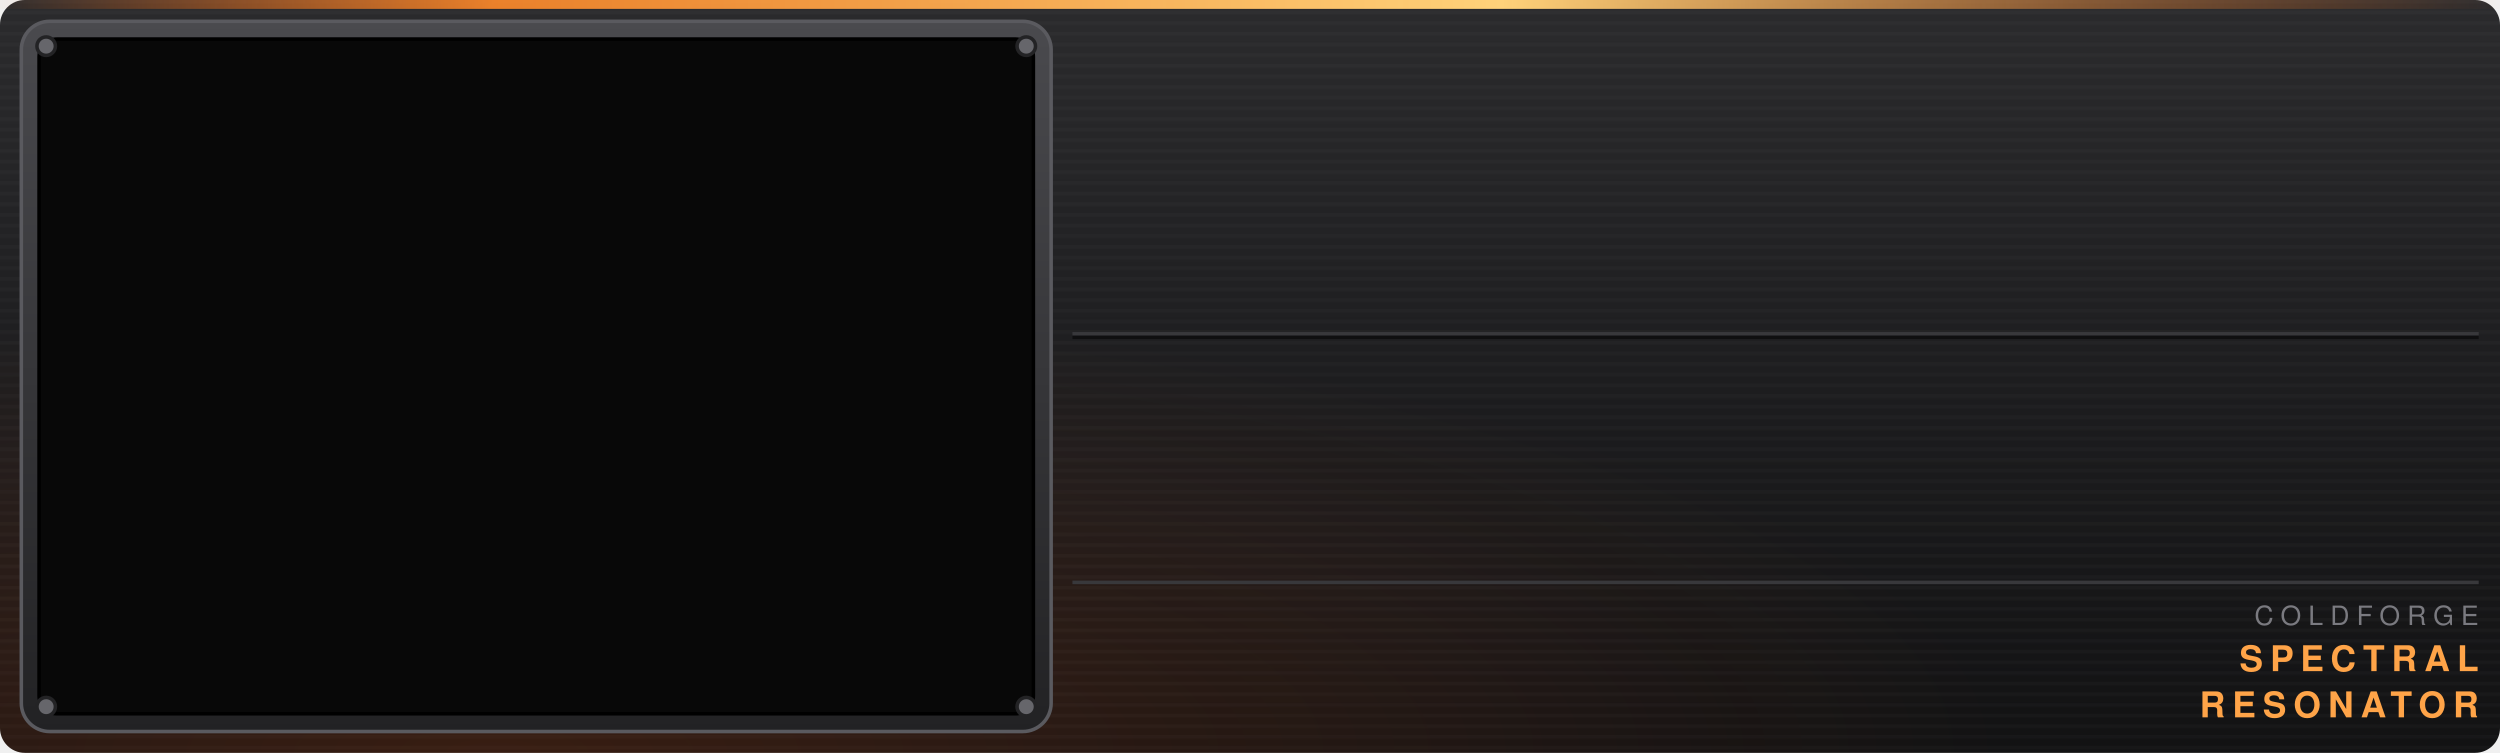
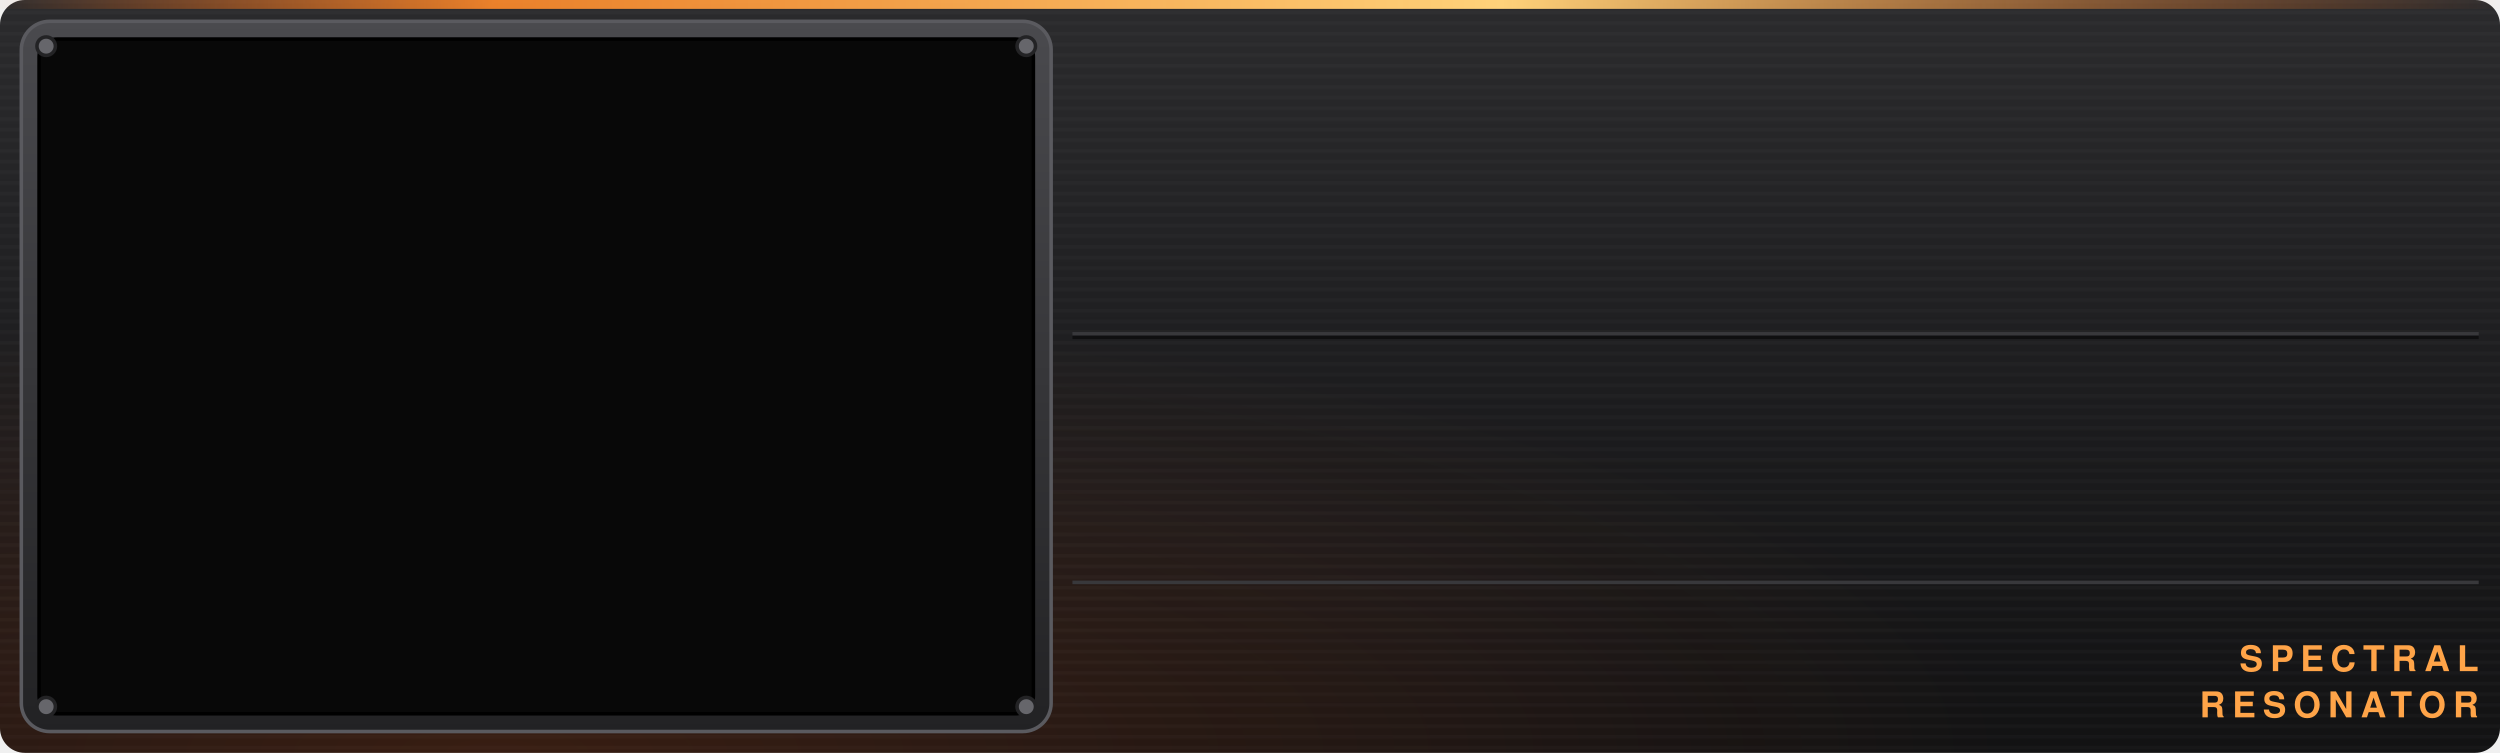
<svg xmlns="http://www.w3.org/2000/svg" width="704" height="212" viewBox="0 0 704 212">
  <defs>
    <linearGradient id="steel" x1="0" y1="0" x2="0" y2="1">
      <stop offset="0" stop-color="#2b2b2d" />
      <stop offset=".55" stop-color="#1c1c1e" />
      <stop offset="1" stop-color="#121213" />
    </linearGradient>
    <linearGradient id="edge" x1="0" y1="0" x2="1" y2="0">
      <stop offset="0" stop-color="#ff6a12" stop-opacity="0" />
      <stop offset=".2" stop-color="#ff8a2a" stop-opacity=".9" />
      <stop offset=".6" stop-color="#ffd27a" />
      <stop offset="1" stop-color="#ff6a12" stop-opacity="0" />
    </linearGradient>
    <radialGradient id="heat" cx=".2" cy="1" r=".6">
      <stop offset="0" stop-color="#ff5a10" stop-opacity=".16" />
      <stop offset="1" stop-color="#ff5a10" stop-opacity="0" />
    </radialGradient>
    <linearGradient id="frame" x1="0" y1="0" x2="0" y2="1">
      <stop offset="0" stop-color="#4a4a4e" />
      <stop offset="1" stop-color="#222224" />
    </linearGradient>
    <pattern id="brush" width="704" height="3" patternUnits="userSpaceOnUse">
      <rect width="704" height="1" fill="#ffffff" opacity=".02" />
    </pattern>
  </defs>
  <rect width="704" height="212" rx="7" fill="url(#steel)" />
  <rect width="704" height="212" rx="7" fill="url(#brush)" />
  <rect width="704" height="212" rx="7" fill="url(#heat)" />
  <rect x="0" y="0" width="704" height="2.5" fill="url(#edge)" />
  <rect x="6" y="6" width="290" height="200" rx="8" fill="url(#frame)" stroke="#5a5a5f" stroke-width="1" />
  <rect x="11" y="11" width="280" height="190" rx="5" fill="#080808" stroke="#000" stroke-width="1" />
  <g fill="#66666b" stroke="#232325" stroke-width="1">
    <circle cx="13" cy="13" r="2.6" />
    <circle cx="289" cy="13" r="2.6" />
    <circle cx="13" cy="199" r="2.6" />
    <circle cx="289" cy="199" r="2.6" />
  </g>
  <line x1="302" y1="94" x2="698" y2="94" stroke="#38383b" stroke-width="1" />
  <line x1="302" y1="95" x2="698" y2="95" stroke="#000" stroke-opacity=".5" stroke-width="1" />
  <line x1="302" y1="164" x2="698" y2="164" stroke="#38383b" stroke-width="1" />
-   <text x="698" y="176" text-anchor="end" font-family="Helvetica Neue, Helvetica, Arial" font-size="7.5" letter-spacing="2" fill="#7a7a80">COLDFORGE</text>
  <text x="698" y="189" text-anchor="end" font-family="Helvetica Neue, Helvetica, Arial" font-size="10" font-weight="bold" letter-spacing="2" fill="#ffa448">SPECTRAL</text>
  <text x="698" y="202" text-anchor="end" font-family="Helvetica Neue, Helvetica, Arial" font-size="10" font-weight="bold" letter-spacing="2" fill="#ffa448">RESONATOR</text>
</svg>
